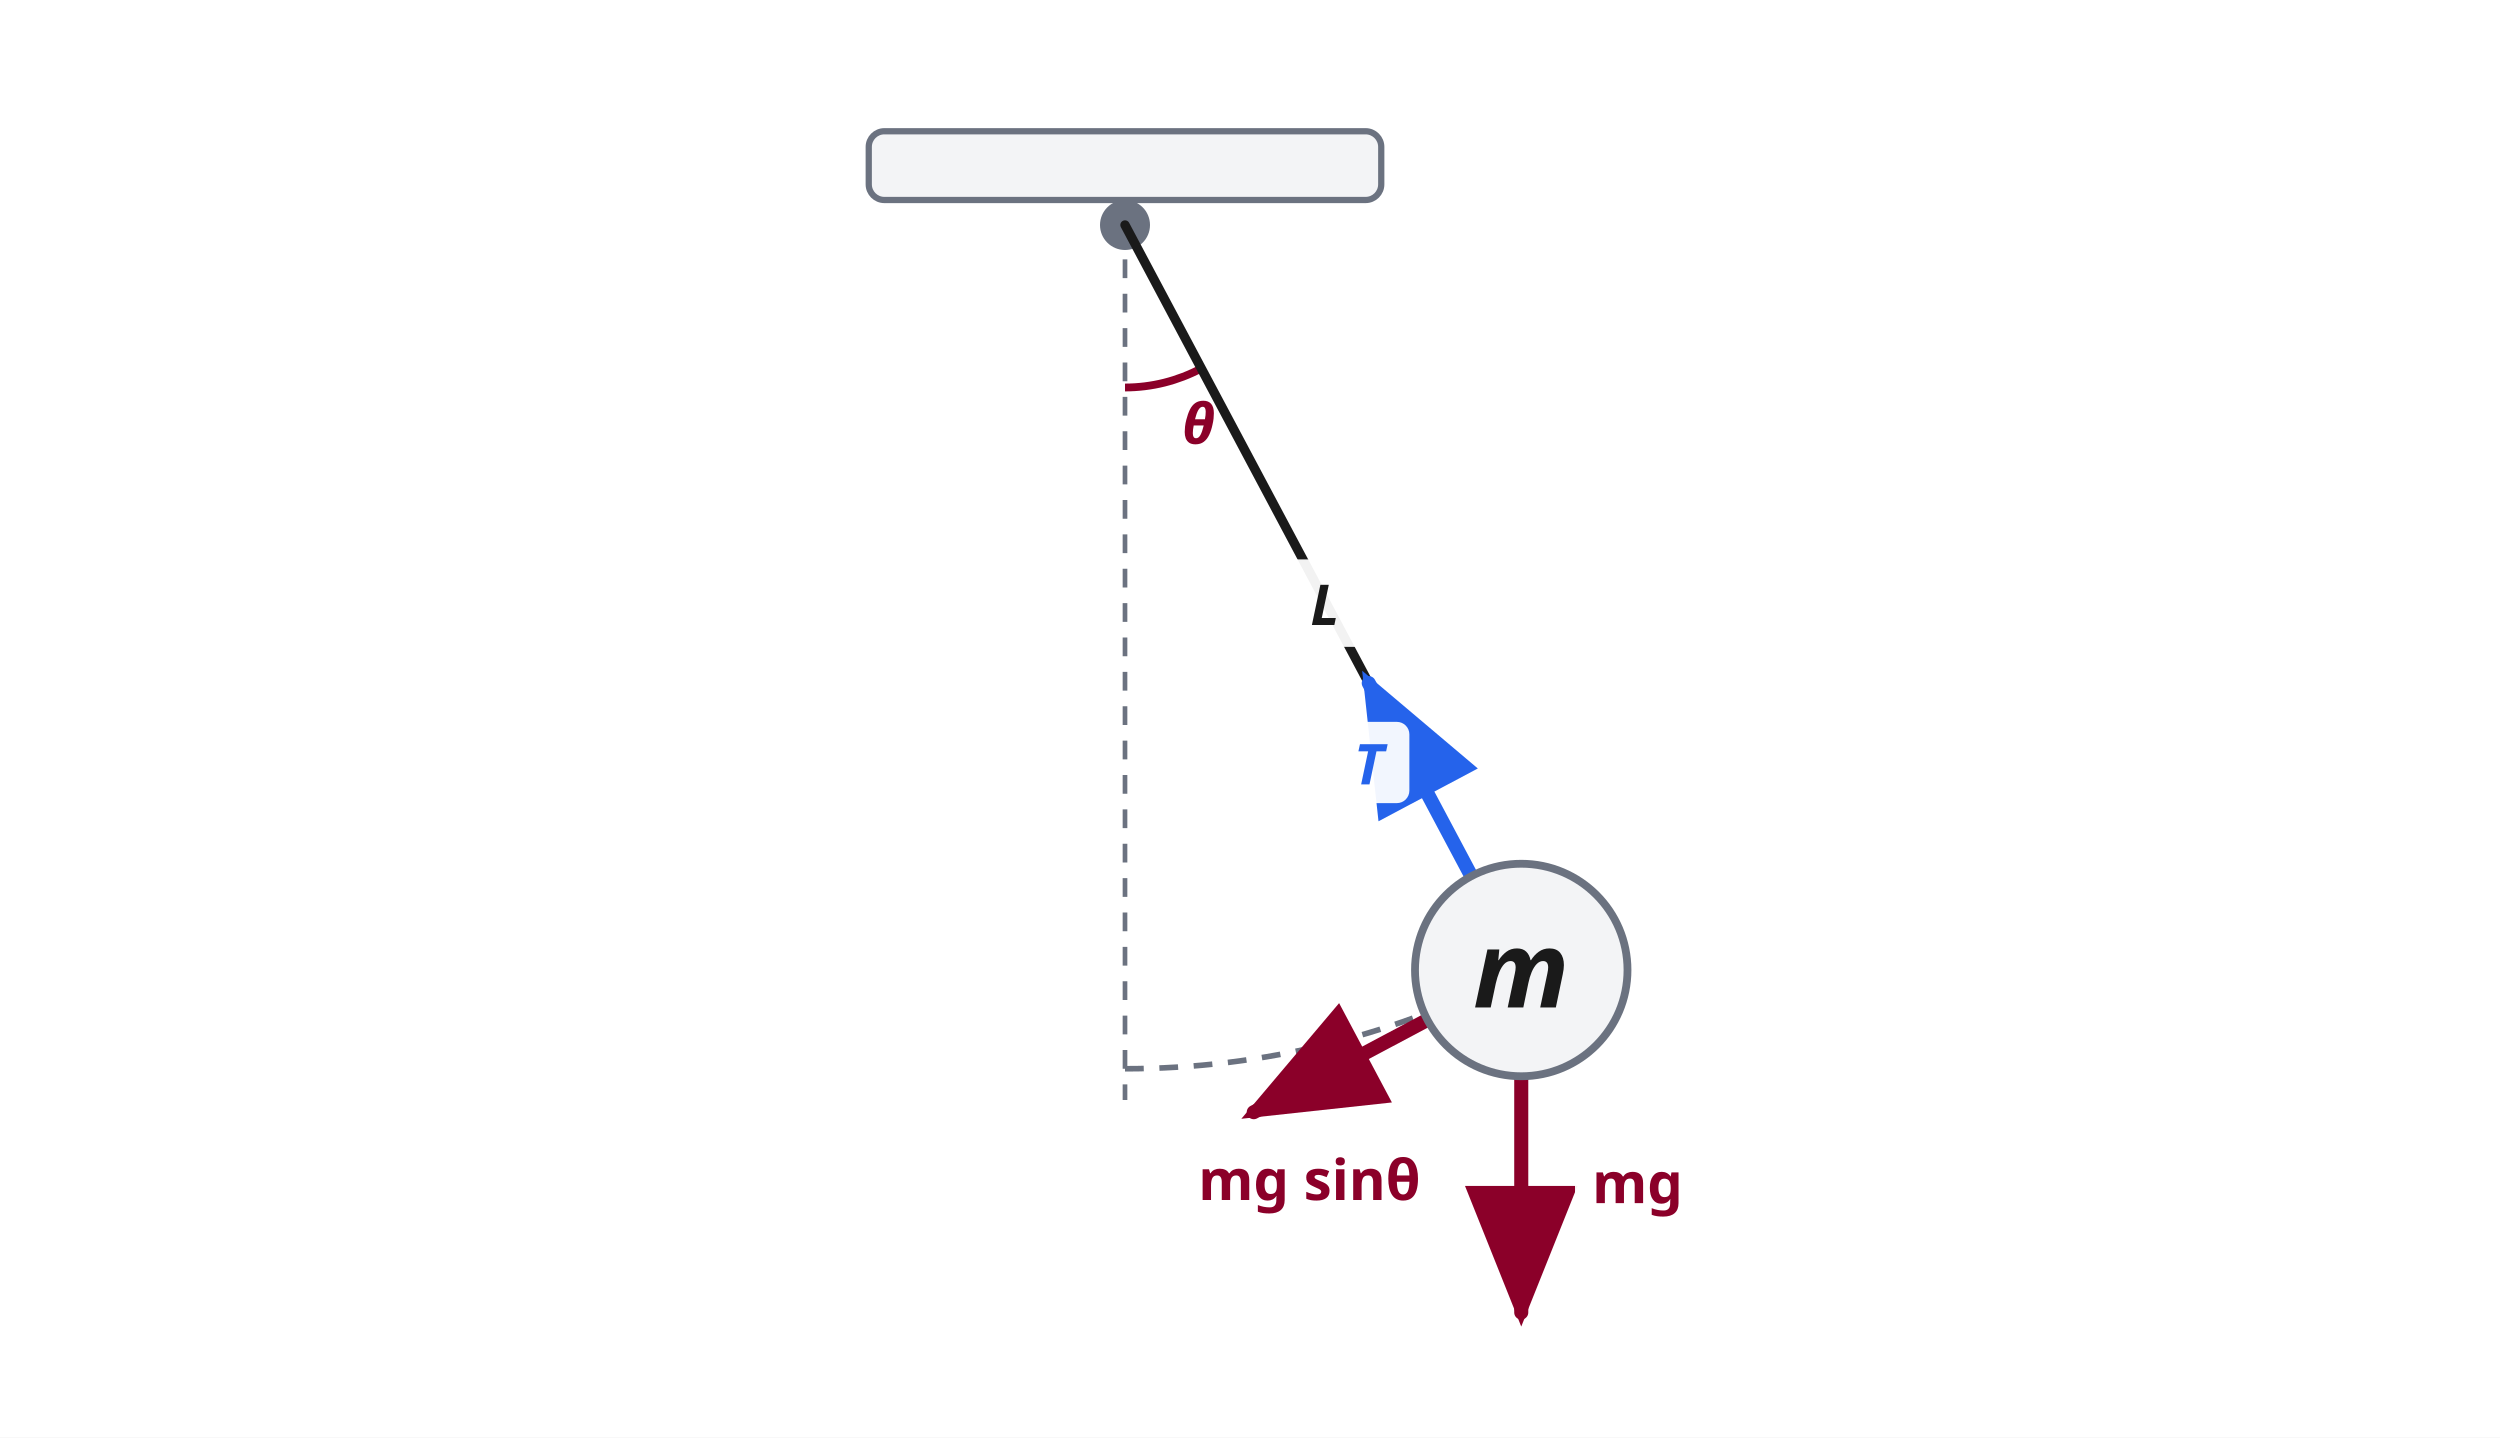
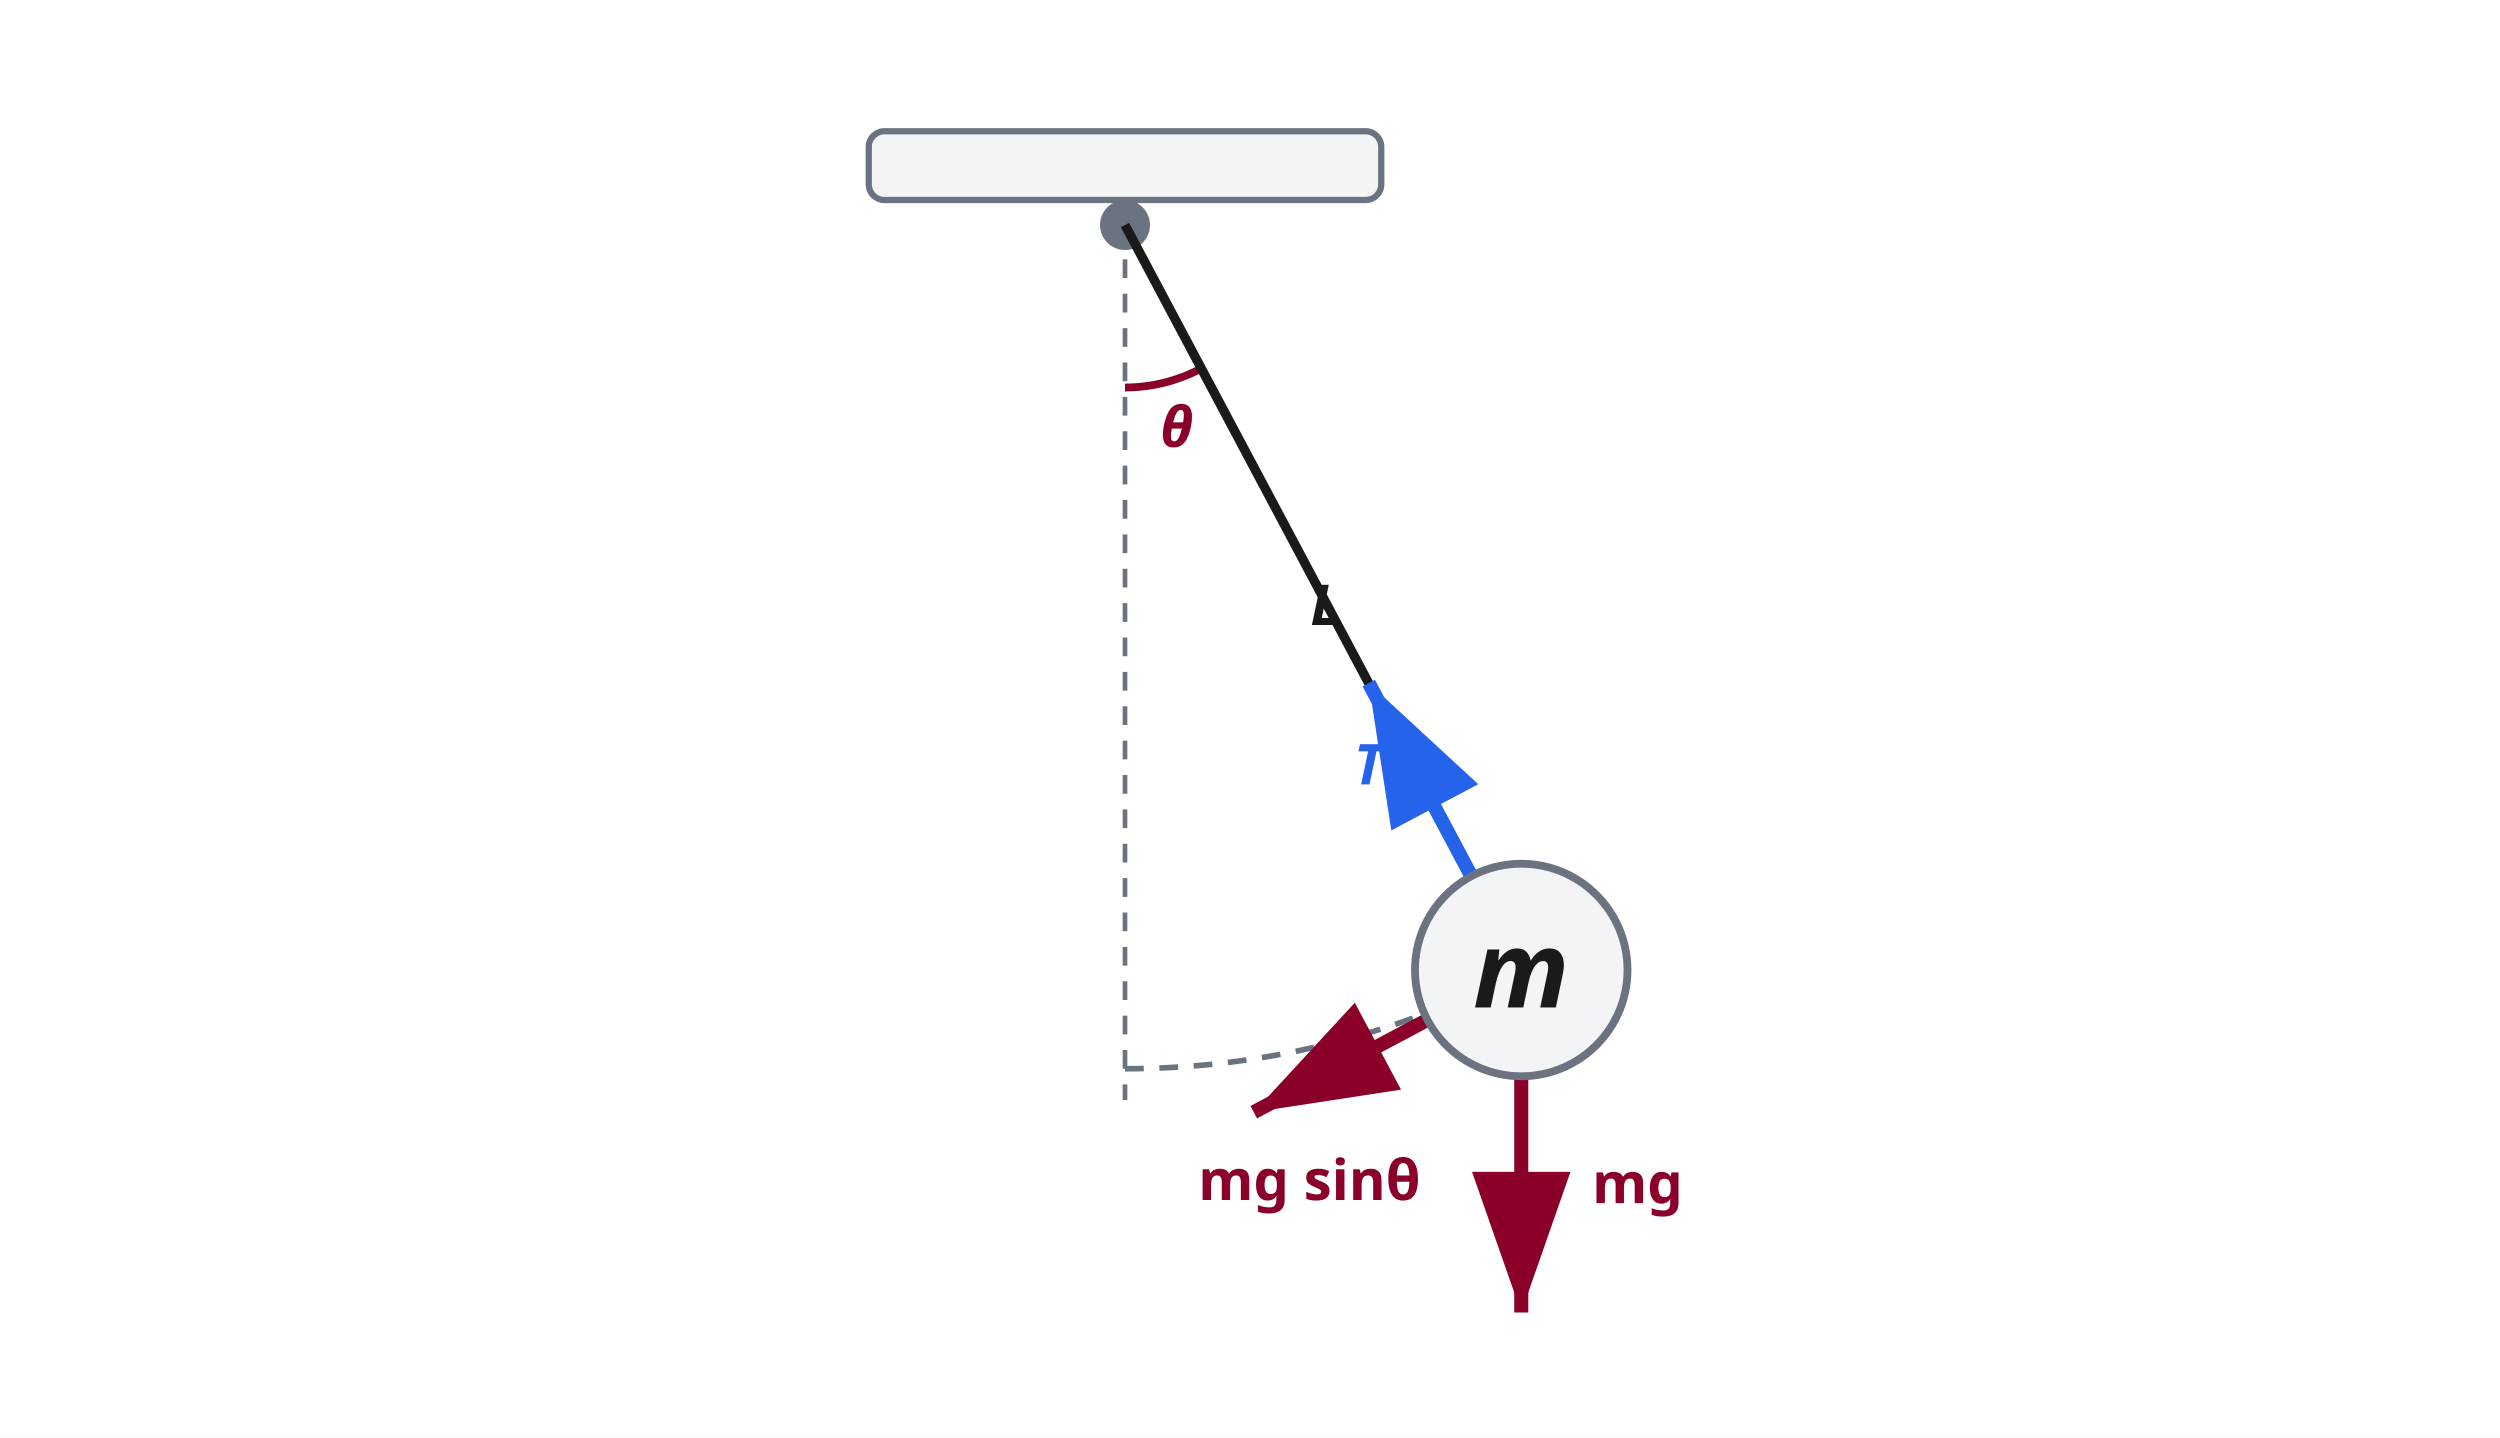
<svg xmlns="http://www.w3.org/2000/svg" viewBox="0 0 800 460" font-family="sans-serif">
  <defs>
-     <marker id="arrow-red" markerWidth="10" markerHeight="8" refX="9" refY="4" orient="auto">
-       <path d="M0,0 L10,4 L0,8 Z" fill="#8B0029" />
+     <marker id="pgR" markerWidth="10" markerHeight="7" refX="10" refY="3.5" orient="auto">
+       <polygon points="0 0, 10 3.5, 0 7" fill="#8B0029" />
    </marker>
-     <marker id="arrow-blue" markerWidth="10" markerHeight="8" refX="9" refY="4" orient="auto">
-       <path d="M0,0 L10,4 L0,8 Z" fill="#2563EB" />
+     <marker id="pgB" markerWidth="10" markerHeight="7" refX="10" refY="3.5" orient="auto">
+       <polygon points="0 0, 10 3.5, 0 7" fill="#2563EB" />
    </marker>
-     <style>
-       .axis { stroke: #6B7280; stroke-width: 1.5; stroke-dasharray: 6 5; }
-       .support { fill: #F3F4F6; stroke: #6B7280; stroke-width: 2; }
-       .string { stroke: #1a1a1a; stroke-width: 3; stroke-linecap: round; }
-       .arc { fill: none; stroke: #6B7280; stroke-width: 1.8; stroke-dasharray: 6 5; }
-       .angle { fill: none; stroke: #8B0029; stroke-width: 2.5; }
-       .label-bg { fill: #ffffff; fill-opacity: 0.94; stroke: none; }
-       .label { font-size: 18px; font-weight: 700; }
-     </style>
+     <marker id="pgG" markerWidth="10" markerHeight="7" refX="10" refY="3.5" orient="auto">
+       <polygon points="0 0, 10 3.5, 0 7" fill="#6B7280" />
+     </marker>
  </defs>
-   <rect width="800" height="460" fill="#ffffff" />
-   <rect x="278" y="42" width="164" height="22" rx="5" class="support" />
-   <line x1="360" y1="72" x2="360" y2="352" class="axis" />
-   <path d="M360 342 A270 270 0 0 0 486.8 310.4" class="arc" />
-   <path d="M360 124 A52 52 0 0 0 384.4 117.9" class="angle" />
-   <rect x="371" y="124" width="25" height="24" rx="4" class="label-bg" />
-   <text x="383.5" y="142" text-anchor="middle" class="label" font-style="italic" fill="#8B0029">θ</text>
-   <circle cx="360" cy="72" r="8" fill="#6B7280" />
-   <line x1="360" y1="72" x2="486.8" y2="310.4" class="string" />
-   <rect x="410" y="179" width="28" height="28" rx="4" class="label-bg" />
-   <text x="424" y="200" text-anchor="middle" class="label" font-style="italic" fill="#1a1a1a">L</text>
-   <line x1="486.8" y1="310.4" x2="438.0" y2="218.6" stroke="#2563EB" stroke-width="4.5" stroke-linecap="round" marker-end="url(#arrow-blue)" />
-   <rect x="425" y="231" width="26" height="26" rx="4" class="label-bg" />
-   <text x="438" y="251" text-anchor="middle" class="label" font-style="italic" fill="#2563EB">T</text>
-   <line x1="486.8" y1="310.4" x2="486.8" y2="420" stroke="#8B0029" stroke-width="4.5" stroke-linecap="round" marker-end="url(#arrow-red)" />
-   <rect x="504" y="365" width="40" height="26" rx="4" class="label-bg" />
-   <text x="524" y="385" text-anchor="middle" class="label" fill="#8B0029">mg</text>
-   <line x1="486.8" y1="310.4" x2="401.2" y2="355.9" stroke="#8B0029" stroke-width="4.5" stroke-linecap="round" marker-end="url(#arrow-red)" />
-   <rect x="382" y="363" width="74" height="28" rx="4" class="label-bg" />
-   <text x="419" y="384" text-anchor="middle" class="label" fill="#8B0029">mg sinθ</text>
+   <rect width="100%" height="100%" fill="white" />
+   <rect x="278" y="42" width="164" height="22" rx="5" fill="#F3F4F6" stroke="#6B7280" stroke-width="2" />
+   <line x1="360" y1="72" x2="360" y2="352" stroke="#6B7280" stroke-width="1.5" fill="none" stroke-dasharray="6 5" />
+   <path d="M 360,342 A 270,270 0 0,0 486.8,310.4" fill="none" stroke="#6B7280" stroke-width="1.8" stroke-dasharray="6 5" data-angle-origin="360,72" data-angle-radius="270" data-angle-start="-90" data-angle-end="-62" />
+   <path d="M 360,124 A 52,52 0 0,0 384.4,117.9" fill="none" stroke="#8B0029" stroke-width="2.5" data-angle-origin="360,72" data-angle-radius="52" data-angle-start="-90" data-angle-end="-62" />
+   <text x="376.5" y="143" font-size="18" fill="#8B0029" text-anchor="middle" font-weight="bold" font-style="italic">θ</text>
+   <circle cx="360" cy="72" r="8" fill="#6B7280" stroke="#6B7280" stroke-width="0" />
+   <line x1="360" y1="72" x2="486.8" y2="310.4" stroke="#1a1a1a" stroke-width="3" fill="none" />
+   <text x="424" y="200" font-size="18" fill="#1a1a1a" text-anchor="middle" font-weight="bold" font-style="italic">L</text>
+   <line x1="486.8" y1="310.4" x2="438" y2="218.6" stroke="#2563EB" stroke-width="4.5" fill="none" marker-end="url(#pgB)" />
+   <text x="438" y="251" font-size="18" fill="#2563EB" text-anchor="middle" font-weight="bold" font-style="italic">T</text>
+   <line x1="486.8" y1="310.4" x2="486.8" y2="420" stroke="#8B0029" stroke-width="4.5" fill="none" marker-end="url(#pgR)" />
+   <text x="524" y="385" font-size="18" fill="#8B0029" text-anchor="middle" font-weight="bold">mg</text>
+   <line x1="486.8" y1="310.4" x2="401.2" y2="355.9" stroke="#8B0029" stroke-width="4.5" fill="none" marker-end="url(#pgR)" />
+   <text x="419" y="384" font-size="18" fill="#8B0029" text-anchor="middle" font-weight="bold">mg sinθ</text>
  <circle cx="486.8" cy="310.4" r="34" fill="#F3F4F6" stroke="#6B7280" stroke-width="2.5" />
-   <text x="486.8" y="322.4" text-anchor="middle" font-size="34" font-weight="700" font-style="italic" fill="#1a1a1a">m</text>
+   <text x="486.8" y="322.4" font-size="34" fill="#1a1a1a" text-anchor="middle" font-weight="bold" font-style="italic">m</text>
</svg>
